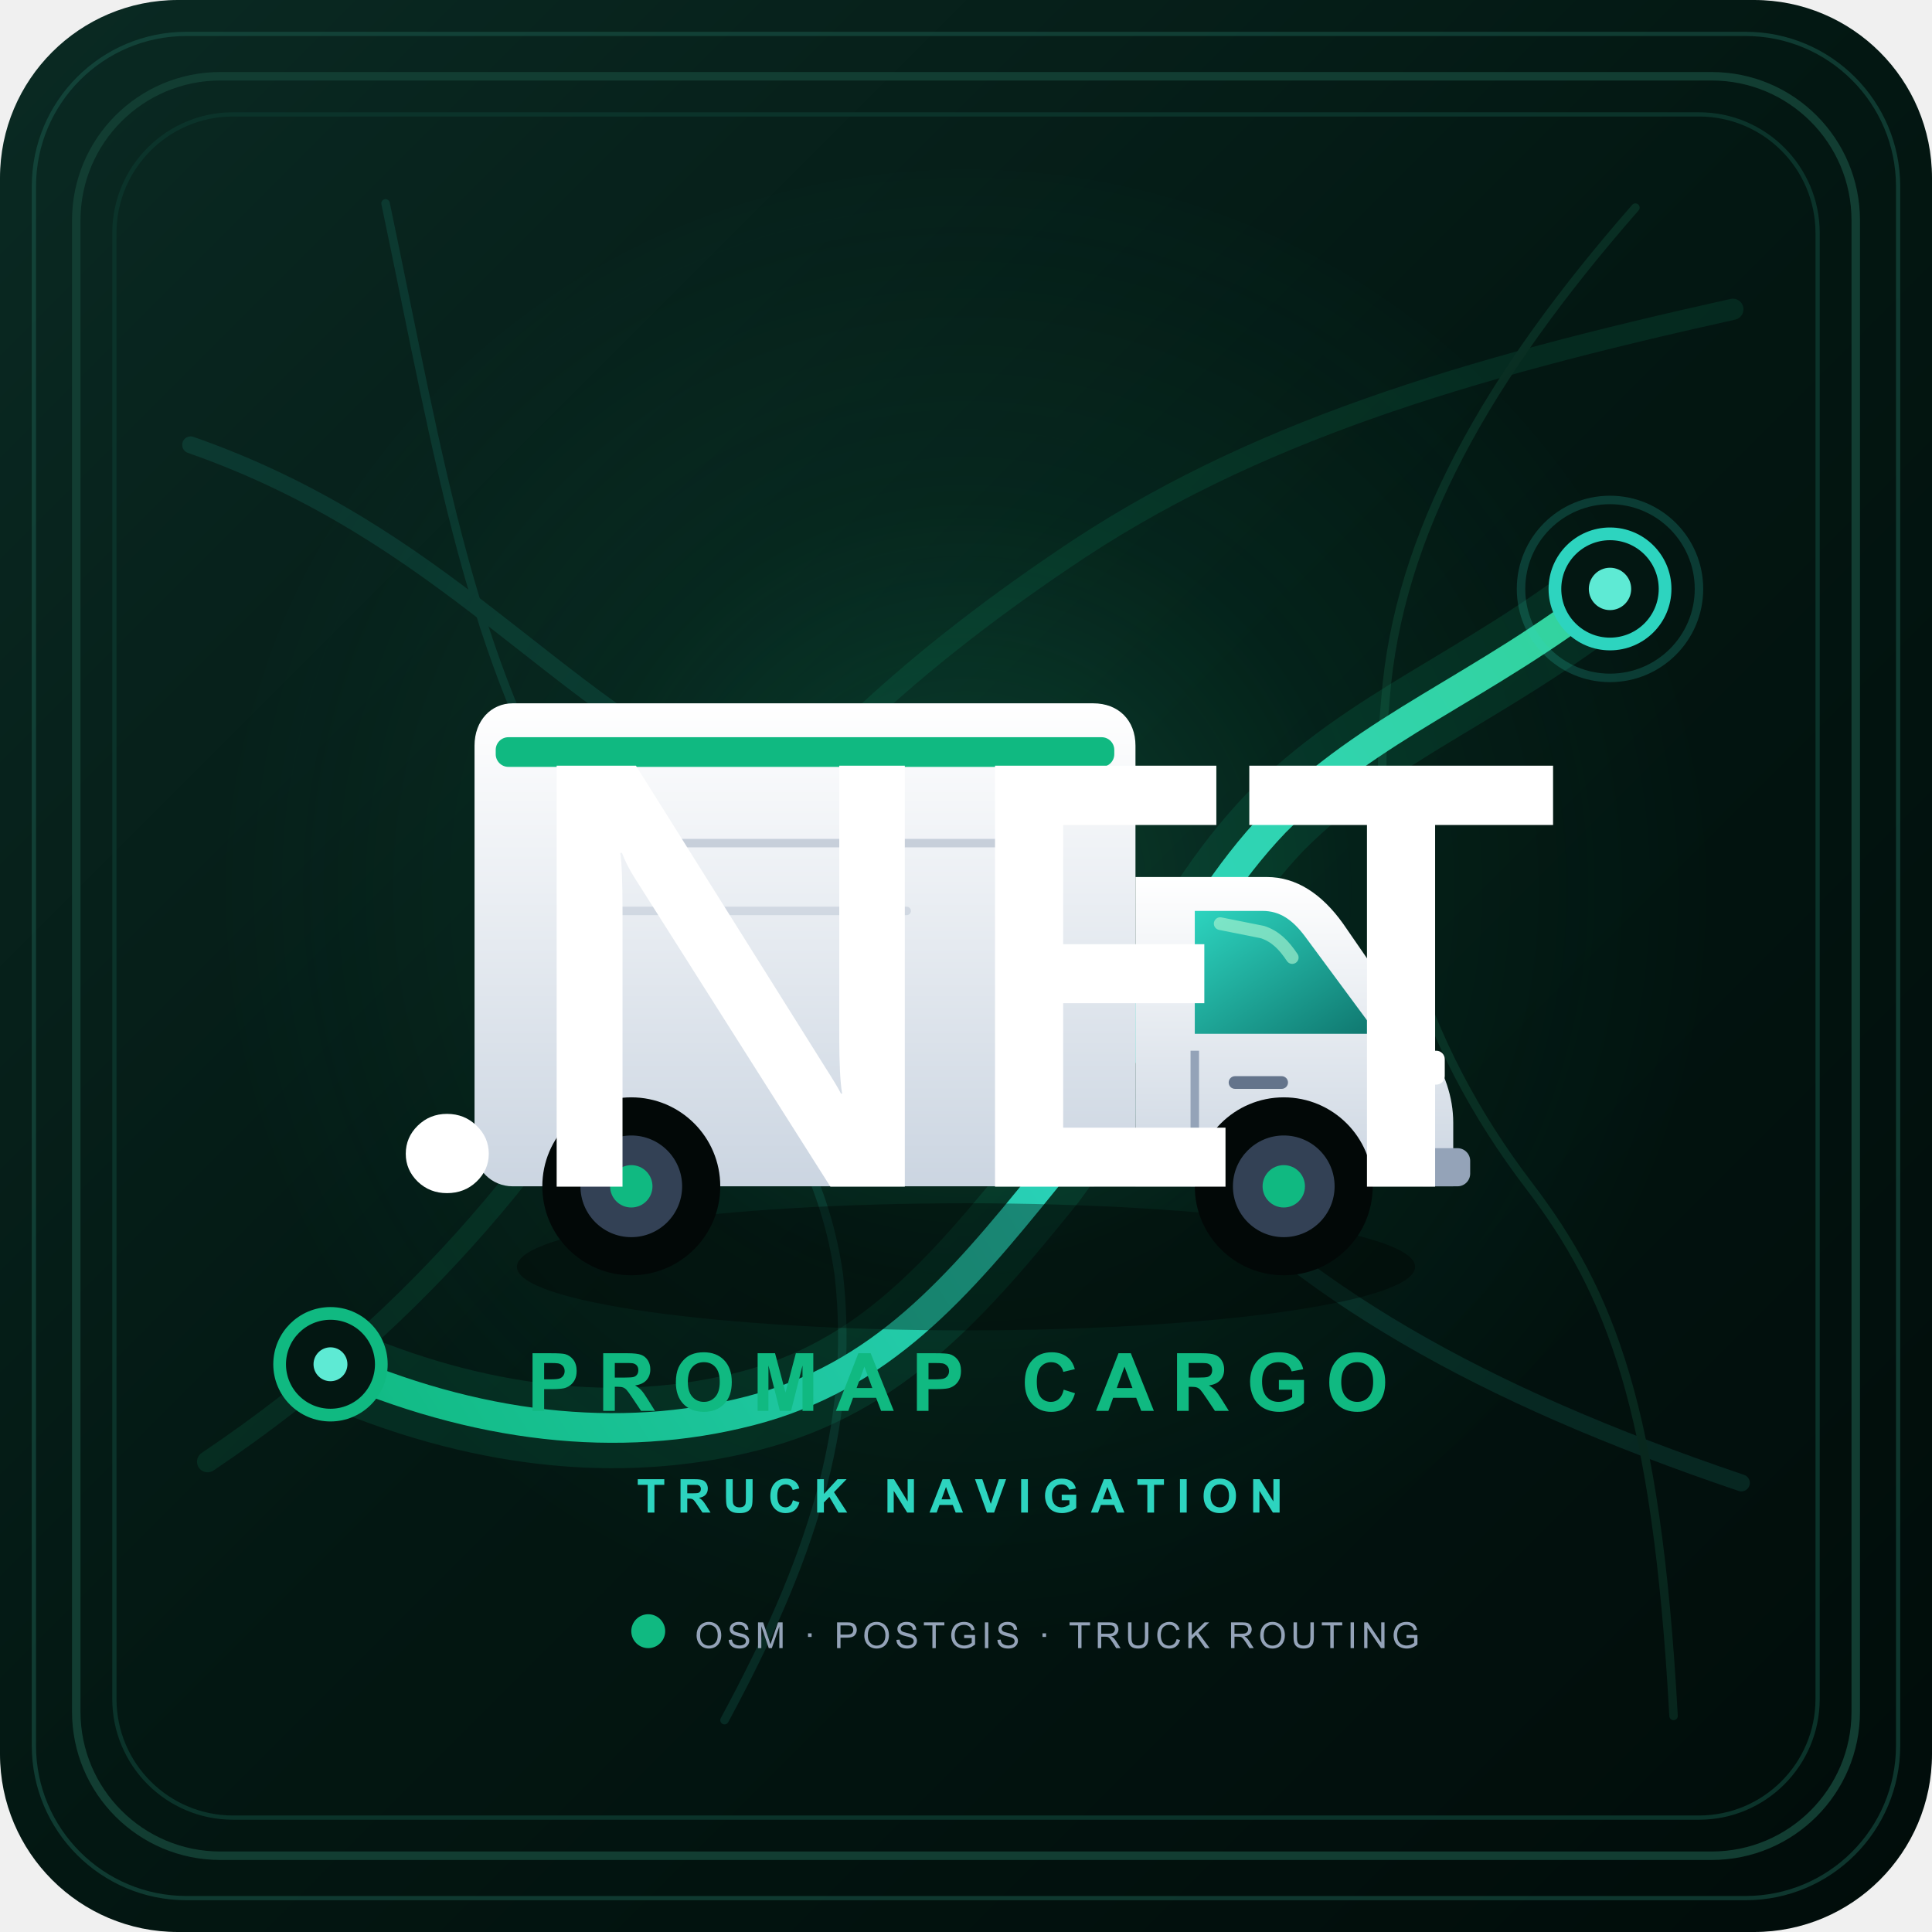
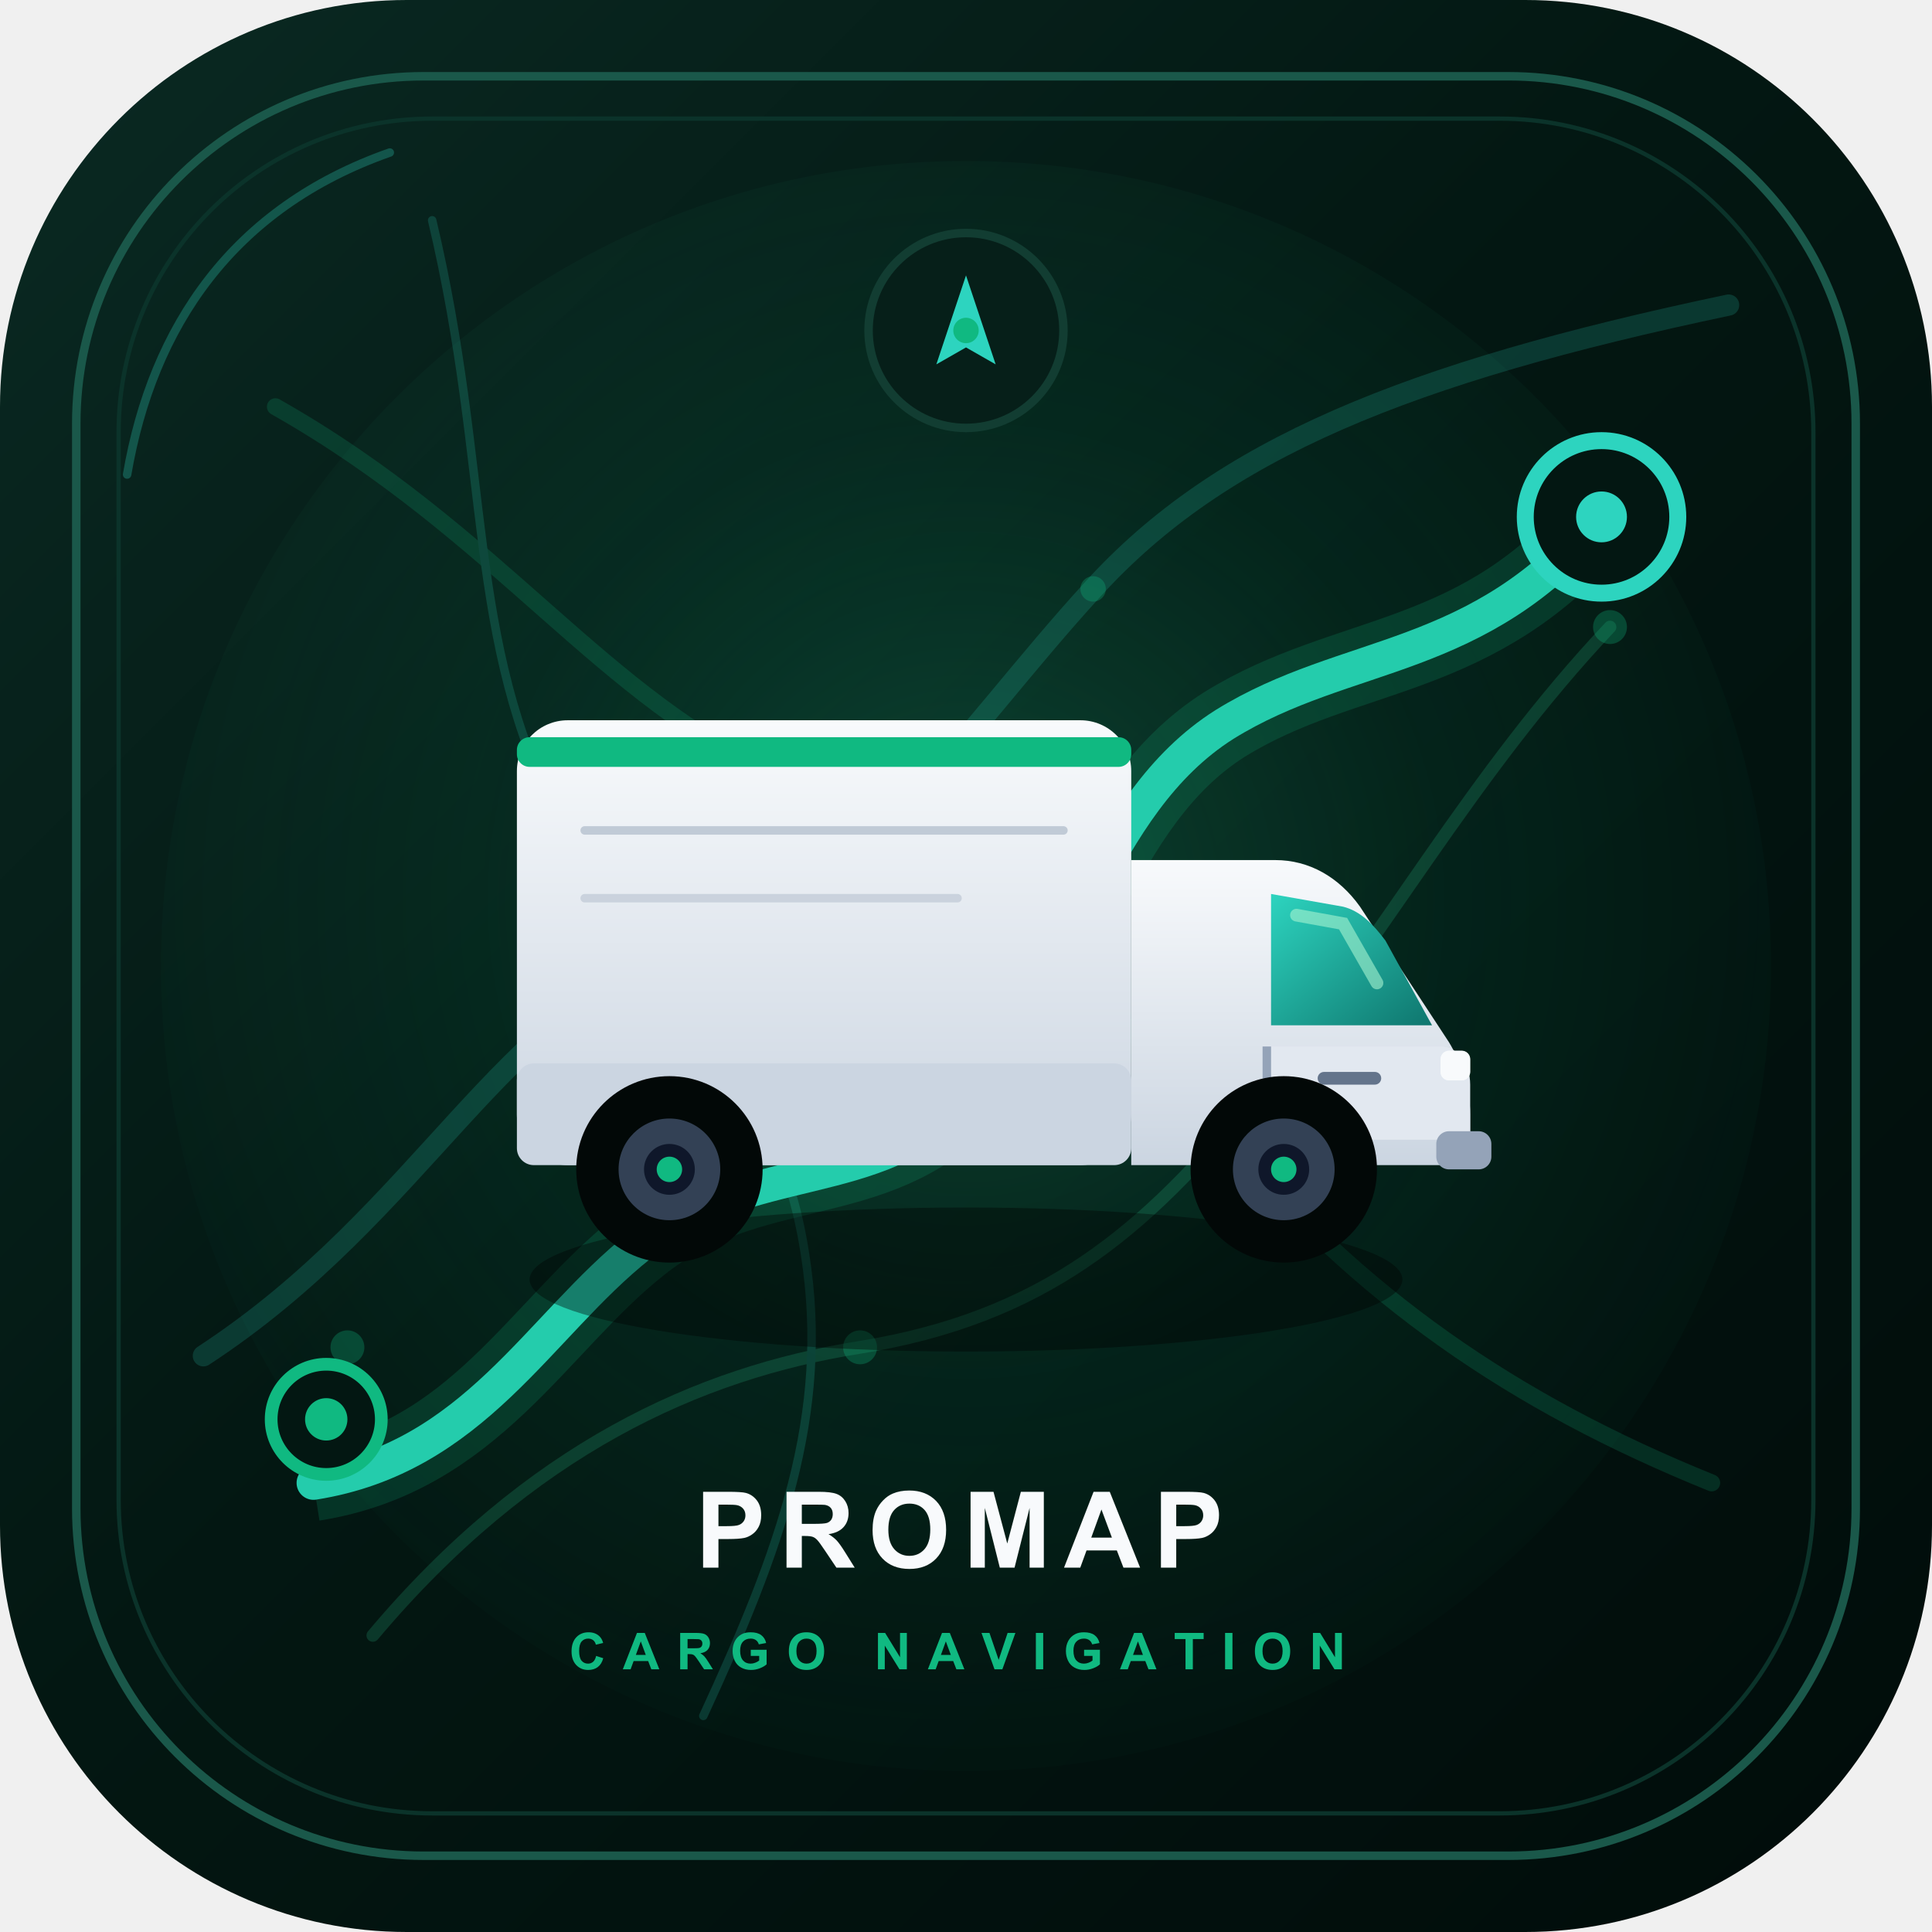
- <svg xmlns="http://www.w3.org/2000/svg" width="456" height="456" viewBox="0 0 456 456" version="1.1">
+ <svg xmlns="http://www.w3.org/2000/svg" width="456" height="456" viewBox="0 0 456 456">
  <defs>
-     <linearGradient id="bg" x1="0" y1="0" x2="456" y2="456" gradientUnits="userSpaceOnUse">
-       <stop offset="0" stop-color="#0A2A23" />
-       <stop offset="0.50" stop-color="#031712" />
-       <stop offset="1" stop-color="#010C0A" />
+     <linearGradient id="bg" x1="0" y1="0" x2="1" y2="1">
+       <stop offset="0%" stop-color="#0A2A23" />
+       <stop offset="46%" stop-color="#031712" />
+       <stop offset="100%" stop-color="#010C0A" />
    </linearGradient>
-     <radialGradient id="glow" cx="228" cy="210" r="178" gradientUnits="userSpaceOnUse">
-       <stop offset="0" stop-color="#34D399" stop-opacity="0.22" />
-       <stop offset="0.52" stop-color="#10B981" stop-opacity="0.07" />
-       <stop offset="1" stop-color="#10B981" stop-opacity="0" />
+     <radialGradient id="mapGlow" cx="50%" cy="46%" r="58%">
+       <stop offset="0%" stop-color="#34D399" stop-opacity="0.24" />
+       <stop offset="50%" stop-color="#10B981" stop-opacity="0.09" />
+       <stop offset="100%" stop-color="#10B981" stop-opacity="0" />
    </radialGradient>
-     <linearGradient id="route" x1="70" y1="330" x2="390" y2="130" gradientUnits="userSpaceOnUse">
-       <stop offset="0" stop-color="#10B981" />
-       <stop offset="0.55" stop-color="#2DD4BF" />
-       <stop offset="1" stop-color="#34D399" />
+     <linearGradient id="route" x1="70" y1="350" x2="390" y2="115">
+       <stop offset="0%" stop-color="#10B981" />
+       <stop offset="55%" stop-color="#2DD4BF" />
+       <stop offset="100%" stop-color="#34D399" />
    </linearGradient>
-     <linearGradient id="truck" x1="0" y1="0" x2="0" y2="1">
-       <stop offset="0" stop-color="#FFFFFF" />
-       <stop offset="1" stop-color="#CBD5E1" />
+     <linearGradient id="truckBody" x1="0" y1="0" x2="0" y2="1">
+       <stop offset="0%" stop-color="#F8FAFC" />
+       <stop offset="100%" stop-color="#CBD5E1" />
    </linearGradient>
    <linearGradient id="glass" x1="0" y1="0" x2="1" y2="1">
-       <stop offset="0" stop-color="#2DD4BF" />
-       <stop offset="1" stop-color="#0F766E" />
+       <stop offset="0%" stop-color="#2DD4BF" />
+       <stop offset="100%" stop-color="#0F766E" />
    </linearGradient>
+     <filter id="softGlow" x="-50%" y="-50%" width="200%" height="200%">
+       <feGaussianBlur stdDeviation="8" />
+     </filter>
+     <filter id="routeGlow" x="-50%" y="-50%" width="200%" height="200%">
+       <feGaussianBlur stdDeviation="4" />
+     </filter>
  </defs>
-   <rect width="456" height="456" rx="42" fill="url(#bg)" />
-   <rect x="8" y="8" width="440" height="440" rx="36" fill="none" stroke="#1A584A" stroke-width="1" opacity="0.55" />
-   <rect x="18" y="18" width="420" height="420" rx="34" fill="none" stroke="#123D32" stroke-width="2" />
-   <rect x="27" y="27" width="402" height="402" rx="28" fill="none" stroke="#0B332A" stroke-width="1" />
-   <circle cx="228" cy="215" r="175" fill="url(#glow)" />
-   <g fill="none" stroke-linecap="round" opacity="0.12">
-     <path d="M45 105                C105 126 131 166 174 185                C216 204 244 236 275 270                C307 305 349 329 411 350" stroke="#2DD4BF" stroke-width="4" />
-     <path d="M49 345                C101 310 132 269 155 229                C180 187 214 157 251 132                C295 102 346 87 409 73" stroke="#10B981" stroke-width="5" />
-     <path d="M91 48                C104 110 111 156 137 198                C160 235 192 258 198 301                C202 337 191 369 171 406" stroke="#2DD4BF" stroke-width="2" />
-     <path d="M386 49                C351 89 330 126 327 165                C323 207 335 246 361 280                C380 305 391 332 395 405" stroke="#34D399" stroke-width="2" />
+   <rect x="0" y="0" width="456" height="456" rx="96" fill="url(#bg)" />
+   <rect x="18" y="18" width="420" height="420" rx="82" fill="none" stroke="#1A584A" stroke-width="2" />
+   <rect x="28" y="28" width="400" height="400" rx="74" fill="none" stroke="#0B332A" stroke-width="1" />
+   <circle cx="228" cy="228" r="190" fill="url(#mapGlow)" />
+   <g fill="none" stroke-linecap="round" opacity="0.18">
+     <path d="M48 320                C100 286 118 238 164 222                C208 207 226 174 258 139                C288 106 332 88 408 72" stroke="#2DD4BF" stroke-width="5" />
+     <path d="M65 96                C118 126 142 165 185 184                C226 202 258 231 289 268                C321 306 357 331 404 350" stroke="#10B981" stroke-width="4" />
+     <path d="M88 386                C125 342 165 324 203 318                C246 311 270 291 296 259                C327 221 347 183 380 148" stroke="#34D399" stroke-width="3" />
+     <path d="M102 52                C116 111 110 152 132 193                C153 233 183 250 190 296                C196 334 184 366 166 405" stroke="#2DD4BF" stroke-width="2" />
  </g>
-   <path d="M78 322            C112 337 146 341 177 333            C208 325 226 304 247 278            C267 251 278 218 301 194            C324 171 349 163 380 139" fill="none" stroke="#10B981" stroke-width="19" opacity="0.13" />
-   <path d="M78 322            C112 337 146 341 177 333            C208 325 226 304 247 278            C267 251 278 218 301 194            C324 171 349 163 380 139" fill="none" stroke="url(#route)" stroke-width="7" stroke-linecap="round" />
-   <circle cx="78" cy="322" r="12" fill="#031712" stroke="#10B981" stroke-width="3" />
-   <circle cx="78" cy="322" r="4" fill="#5EEAD4" />
-   <circle cx="380" cy="139" r="21" fill="none" stroke="#2DD4BF" stroke-width="2" opacity="0.20" />
-   <circle cx="380" cy="139" r="13" fill="#031712" stroke="#2DD4BF" stroke-width="3" />
-   <circle cx="380" cy="139" r="5" fill="#5EEAD4" />
-   <ellipse cx="228" cy="299" rx="106" ry="15" fill="#000000" opacity="0.35" />
-   <path d="M121 166            H258            C264 166 268 170 268 176            V271            C268 276 264 280 258 280            H121            C116 280 112 276 112 271            V176            C112 170 116 166 121 166Z" fill="url(#truck)" />
-   <rect x="117" y="174" width="146" height="7" rx="3" fill="#10B981" />
-   <rect x="133" y="198" width="110" height="2" rx="1" fill="#94A3B8" opacity="0.45" />
-   <rect x="133" y="214" width="82" height="2" rx="1" fill="#94A3B8" opacity="0.28" />
-   <path d="M268 207            H299            C306 207 312 211 317 218            L337 247            C341 253 343 259 343 265            V280            H268Z" fill="url(#truck)" />
-   <path d="M282 215            H298            C302 215 305 217 308 221            L325 244            H282Z" fill="url(#glass)" />
-   <path d="M288 218            L298 220            C301 221 303 223 305 226" fill="none" stroke="#A7F3D0" stroke-width="3" stroke-linecap="round" opacity="0.65" />
-   <path d="M282 248 V280" fill="none" stroke="#94A3B8" stroke-width="2" />
-   <rect x="290" y="254" width="14" height="3" rx="1.5" fill="#64748B" />
-   <rect x="333" y="271" width="14" height="9" rx="3" fill="#94A3B8" />
-   <rect x="334" y="248" width="7" height="8" rx="2" fill="#FFFFFF" />
+   <g fill="#10B981" opacity="0.28">
+     <circle cx="82" cy="318" r="4" />
+     <circle cx="132" cy="193" r="3" />
+     <circle cx="203" cy="318" r="4" />
+     <circle cx="289" cy="268" r="3" />
+     <circle cx="380" cy="148" r="4" />
+     <circle cx="258" cy="139" r="3" />
+   </g>
+   <path d="M74 350            C112 344 127 313 151 294            C177 273 207 282 228 259            C253 231 259 190 289 171            C318 153 349 157 378 122" fill="none" stroke="#10B981" stroke-width="18" opacity="0.18" />
+   <path d="M74 350            C112 344 127 313 151 294            C177 273 207 282 228 259            C253 231 259 190 289 171            C318 153 349 157 378 122" fill="none" stroke="url(#route)" stroke-width="8" stroke-linecap="round" />
+   <circle cx="378" cy="122" r="18" fill="#031712" stroke="#2DD4BF" stroke-width="4" />
+   <circle cx="378" cy="122" r="6" fill="#2DD4BF" />
+   <ellipse cx="228" cy="302" rx="103" ry="17" fill="#000000" opacity="0.38" />
+   <rect x="122" y="170" width="145" height="105" rx="12" fill="url(#truckBody)" />
+   <rect x="122" y="251" width="145" height="24" rx="4" fill="#CBD5E1" />
+   <rect x="122" y="174" width="145" height="7" rx="3" fill="#10B981" />
+   <rect x="137" y="195" width="115" height="2" rx="1" fill="#94A3B8" opacity="0.5" />
+   <rect x="137" y="211" width="90" height="2" rx="1" fill="#94A3B8" opacity="0.35" />
+   <path d="M267 203            L301 203            C309 203 316 207 321 214            L342 246            C345 251 347 257 347 263            L347 275            L267 275            Z" fill="url(#truckBody)" />
+   <path d="M300 211            L317 214            C321 215 324 218 327 222            L338 242            L300 242            Z" fill="url(#glass)" />
+   <path d="M306 216 L317 218 L325 232" fill="none" stroke="#A7F3D0" stroke-width="3" stroke-linecap="round" opacity="0.6" />
+   <path d="M300 247            L340 247            C344 247 347 251 347 256            L347 269            L300 269            Z" fill="#E2E8F0" />
+   <path d="M299 247 L299 274" stroke="#94A3B8" stroke-width="2" />
+   <rect x="311" y="253" width="15" height="3" rx="1.5" fill="#64748B" />
+   <rect x="339" y="267" width="13" height="9" rx="3" fill="#94A3B8" />
+   <rect x="340" y="248" width="7" height="7" rx="2" fill="#F8FAFC" />
+   <rect x="340" y="248" width="7" height="7" rx="2" fill="#F8FAFC" opacity="0.65" />
  <g>
-     <circle cx="149" cy="280" r="21" fill="#020807" />
-     <circle cx="149" cy="280" r="12" fill="#334155" />
-     <circle cx="149" cy="280" r="5" fill="#10B981" />
-     <circle cx="303" cy="280" r="21" fill="#020807" />
-     <circle cx="303" cy="280" r="12" fill="#334155" />
-     <circle cx="303" cy="280" r="5" fill="#10B981" />
+     <circle cx="158" cy="276" r="22" fill="#020807" />
+     <circle cx="158" cy="276" r="12" fill="#334155" />
+     <circle cx="158" cy="276" r="6" fill="#0F172A" />
+     <circle cx="158" cy="276" r="3" fill="#10B981" />
+     <circle cx="303" cy="276" r="22" fill="#020807" />
+     <circle cx="303" cy="276" r="12" fill="#334155" />
+     <circle cx="303" cy="276" r="6" fill="#0F172A" />
+     <circle cx="303" cy="276" r="3" fill="#10B981" />
  </g>
-   <g fill="#FFFFFF">
-     <path d="m105.5,281.609                c-2.703,0-5.001-.9-6.893-2.702                c-1.892-1.848-2.838-4.042-2.838-6.582                c0-2.587.946-4.804 2.838-6.652                c1.892-1.848 4.19-2.772 6.893-2.772                c2.748,0 5.068.924 6.96,2.772                c1.937,1.848 2.906,4.064 2.906,6.652                c0,2.54-.968,4.734-2.906,6.582                c-1.892,1.802-4.212,2.702-6.96,2.702z" />
-     <path d="M213.561,280.084                H195.99                L149.7,207.054                c-1.171-1.848-2.14-3.765-2.906-5.751                h-.406                c.361,2.125.541,6.675.541,13.65                v65.132                h-15.543                v-99.36                h18.719                l44.737,71.298                c1.892,2.957 3.109,4.989 3.649,6.098                h.27                c-.45-2.632-.676-7.09-.676-13.373                v-64.023                h15.476z" />
-     <path d="m289.251,280.084                h-54.401                v-99.36                h52.238                v13.997                h-36.154                v28.131                h33.316                v13.927                h-33.316                v29.378                h38.316z" />
-     <path d="M366.565,194.721                H338.722                v85.363                h-16.084                v-85.363                h-27.775                v-13.997                h71.701z" />
+   <g transform="translate(77 335)">
+     <circle cx="0" cy="0" r="13" fill="#031712" stroke="#10B981" stroke-width="3" />
+     <circle cx="0" cy="0" r="5" fill="#10B981" />
  </g>
-   <path d="M125.69 333V319.4H130.09Q132.6 319.4 133.36 319.6Q134.53 319.91 135.32 320.93Q136.1 321.96 136.1 323.58Q136.1 324.84 135.65 325.69Q135.19 326.54 134.49 327.03Q133.79 327.52 133.07 327.67Q132.09 327.87 130.22 327.87H128.43V333ZM128.43 321.7V325.56H129.93Q131.56 325.56 132.11 325.35Q132.65 325.13 132.96 324.68Q133.27 324.22 133.27 323.62Q133.27 322.88 132.84 322.4Q132.4 321.91 131.73 321.79Q131.24 321.7 129.76 321.7ZM142.37 333V319.4H148.15Q150.33 319.4 151.32 319.77Q152.3 320.13 152.9 321.07Q153.49 322.01 153.49 323.21Q153.49 324.74 152.59 325.74Q151.69 326.74 149.9 327Q150.79 327.52 151.37 328.14Q151.95 328.76 152.93 330.35L154.59 333H151.31L149.33 330.04Q148.27 328.45 147.88 328.04Q147.49 327.63 147.05 327.48Q146.62 327.32 145.67 327.32H145.11V333ZM145.11 325.15H147.15Q149.12 325.15 149.61 324.98Q150.1 324.82 150.38 324.41Q150.66 324 150.66 323.39Q150.66 322.7 150.29 322.28Q149.93 321.86 149.26 321.75Q148.93 321.7 147.26 321.7H145.11ZM159.52 326.28Q159.52 324.21 160.14 322.79Q160.61 321.76 161.41 320.93Q162.21 320.1 163.17 319.71Q164.44 319.17 166.1 319.17Q169.11 319.17 170.91 321.03Q172.72 322.9 172.72 326.22Q172.72 329.51 170.92 331.37Q169.13 333.23 166.14 333.23Q163.1 333.23 161.31 331.38Q159.52 329.53 159.52 326.28ZM162.35 326.19Q162.35 328.5 163.42 329.69Q164.49 330.88 166.13 330.88Q167.77 330.88 168.82 329.7Q169.88 328.52 169.88 326.15Q169.88 323.82 168.85 322.67Q167.83 321.51 166.13 321.51Q164.43 321.51 163.39 322.68Q162.35 323.84 162.35 326.19ZM178.82 333V319.4H182.93L185.4 328.68L187.84 319.4H191.96V333H189.41V322.29L186.71 333H184.06L181.37 322.29V333ZM210.95 333H207.96L206.78 329.91H201.34L200.22 333H197.3L202.6 319.4H205.5ZM205.89 327.62 204.02 322.57 202.18 327.62ZM216.41 333V319.4H220.81Q223.32 319.4 224.08 319.6Q225.25 319.91 226.04 320.93Q226.82 321.96 226.82 323.58Q226.82 324.84 226.37 325.69Q225.92 326.54 225.22 327.03Q224.51 327.52 223.79 327.67Q222.81 327.87 220.94 327.87H219.15V333ZM219.15 321.7V325.56H220.66Q222.28 325.56 222.83 325.35Q223.37 325.13 223.68 324.68Q224 324.22 224 323.62Q224 322.88 223.56 322.4Q223.12 321.91 222.46 321.79Q221.96 321.7 220.48 321.7ZM251.06 328 253.72 328.84Q253.11 331.07 251.69 332.15Q250.26 333.23 248.07 333.23Q245.36 333.23 243.62 331.38Q241.88 329.53 241.88 326.32Q241.88 322.92 243.63 321.05Q245.38 319.17 248.24 319.17Q250.74 319.17 252.29 320.64Q253.22 321.51 253.69 323.15L250.97 323.8Q250.73 322.74 249.96 322.13Q249.2 321.51 248.1 321.51Q246.59 321.51 245.65 322.6Q244.71 323.69 244.71 326.12Q244.71 328.7 245.63 329.79Q246.56 330.88 248.05 330.88Q249.14 330.88 249.93 330.19Q250.72 329.49 251.06 328ZM272.34 333H269.36L268.17 329.91H262.73L261.61 333H258.7L263.99 319.4H266.9ZM267.29 327.62 265.41 322.57 263.58 327.62ZM277.81 333V319.4H283.59Q285.77 319.4 286.76 319.77Q287.75 320.13 288.34 321.07Q288.93 322.01 288.93 323.21Q288.93 324.74 288.03 325.74Q287.13 326.74 285.34 327Q286.23 327.52 286.81 328.14Q287.39 328.76 288.38 330.35L290.04 333H286.75L284.77 330.04Q283.71 328.45 283.32 328.04Q282.93 327.63 282.49 327.48Q282.06 327.32 281.11 327.32H280.56V333ZM280.56 325.15H282.59Q284.56 325.15 285.06 324.98Q285.55 324.82 285.83 324.41Q286.1 324 286.1 323.39Q286.1 322.7 285.74 322.28Q285.37 321.86 284.7 321.75Q284.37 321.7 282.7 321.7H280.56ZM301.85 328V325.71H307.77V331.13Q306.91 331.96 305.27 332.6Q303.63 333.23 301.95 333.23Q299.82 333.23 298.23 332.34Q296.64 331.44 295.85 329.78Q295.05 328.11 295.05 326.15Q295.05 324.03 295.94 322.38Q296.83 320.73 298.55 319.84Q299.85 319.17 301.8 319.17Q304.34 319.17 305.76 320.23Q307.18 321.29 307.59 323.17L304.86 323.68Q304.58 322.67 303.78 322.09Q302.99 321.51 301.8 321.51Q300 321.51 298.94 322.66Q297.88 323.8 297.88 326.04Q297.88 328.46 298.95 329.67Q300.03 330.88 301.77 330.88Q302.64 330.88 303.5 330.55Q304.37 330.21 304.99 329.73V328ZM313.74 326.28Q313.74 324.21 314.37 322.79Q314.83 321.76 315.63 320.93Q316.43 320.1 317.39 319.71Q318.66 319.17 320.32 319.17Q323.33 319.17 325.13 321.03Q326.94 322.9 326.94 326.22Q326.94 329.51 325.15 331.37Q323.36 333.23 320.36 333.23Q317.32 333.23 315.53 331.38Q313.74 329.53 313.74 326.28ZM316.57 326.19Q316.57 328.5 317.64 329.69Q318.71 330.88 320.35 330.88Q321.99 330.88 323.04 329.7Q324.1 328.52 324.1 326.15Q324.1 323.82 323.07 322.67Q322.05 321.51 320.35 321.51Q318.65 321.51 317.61 322.68Q316.57 323.84 316.57 326.19Z" fill="#10B981" />
-   <path d="M152.87 357V350.46H150.53V349.13H156.79V350.46H154.46V357ZM160.62 357V349.13H163.97Q165.23 349.13 165.8 349.34Q166.37 349.55 166.72 350.09Q167.06 350.64 167.06 351.33Q167.06 352.22 166.54 352.8Q166.02 353.37 164.98 353.52Q165.5 353.83 165.83 354.19Q166.17 354.55 166.74 355.46L167.7 357H165.8L164.65 355.29Q164.04 354.37 163.81 354.13Q163.59 353.89 163.33 353.8Q163.08 353.71 162.53 353.71H162.21V357ZM162.21 352.46H163.39Q164.53 352.46 164.82 352.36Q165.1 352.26 165.26 352.03Q165.42 351.79 165.42 351.44Q165.42 351.04 165.21 350.79Q165 350.55 164.61 350.48Q164.42 350.46 163.45 350.46H162.21ZM171.35 349.13H172.94V353.39Q172.94 354.41 173 354.71Q173.1 355.19 173.48 355.48Q173.87 355.78 174.53 355.78Q175.21 355.78 175.55 355.5Q175.9 355.22 175.97 354.82Q176.04 354.42 176.04 353.48V349.13H177.63V353.26Q177.63 354.68 177.5 355.27Q177.37 355.85 177.02 356.25Q176.68 356.66 176.1 356.9Q175.52 357.13 174.58 357.13Q173.45 357.13 172.87 356.87Q172.29 356.61 171.95 356.2Q171.61 355.78 171.5 355.32Q171.35 354.65 171.35 353.33ZM187.14 354.1 188.68 354.59Q188.33 355.88 187.5 356.51Q186.68 357.13 185.41 357.13Q183.84 357.13 182.83 356.06Q181.82 354.99 181.82 353.13Q181.82 351.17 182.84 350.08Q183.85 348.99 185.51 348.99Q186.95 348.99 187.86 349.85Q188.39 350.35 188.66 351.3L187.09 351.67Q186.95 351.06 186.51 350.71Q186.06 350.35 185.43 350.35Q184.55 350.35 184.01 350.98Q183.46 351.61 183.46 353.01Q183.46 354.51 184 355.14Q184.54 355.78 185.4 355.78Q186.03 355.78 186.49 355.37Q186.94 354.97 187.14 354.1ZM192.87 357V349.13H194.46V352.62L197.67 349.13H199.81L196.84 352.19L199.97 357H197.91L195.75 353.3L194.46 354.62V357ZM209.46 357V349.13H211.01L214.23 354.38V349.13H215.71V357H214.12L210.94 351.87V357ZM227.29 357H225.56L224.88 355.21H221.73L221.08 357H219.39L222.46 349.13H224.14ZM224.36 353.88 223.28 350.96 222.22 353.88ZM232.94 357 230.13 349.13H231.85L233.85 354.95L235.77 349.13H237.46L234.64 357ZM241.02 357V349.13H242.61V357ZM250.59 354.1V352.78H254.02V355.92Q253.52 356.4 252.57 356.77Q251.62 357.13 250.65 357.13Q249.42 357.13 248.5 356.62Q247.58 356.1 247.12 355.13Q246.65 354.17 246.65 353.04Q246.65 351.81 247.17 350.85Q247.69 349.89 248.68 349.38Q249.44 348.99 250.56 348.99Q252.03 348.99 252.86 349.61Q253.68 350.22 253.92 351.31L252.34 351.6Q252.17 351.02 251.71 350.69Q251.25 350.35 250.56 350.35Q249.52 350.35 248.91 351.01Q248.29 351.67 248.29 352.97Q248.29 354.37 248.92 355.07Q249.54 355.78 250.55 355.78Q251.05 355.78 251.55 355.58Q252.05 355.38 252.41 355.1V354.1ZM265.39 357H263.66L262.97 355.21H259.82L259.17 357H257.48L260.55 349.13H262.23ZM262.46 353.88 261.37 350.96 260.31 353.88ZM270.8 357V350.46H268.46V349.13H274.72V350.46H272.39V357ZM278.5 357V349.13H280.09V357ZM284.08 353.11Q284.08 351.91 284.44 351.09Q284.71 350.49 285.17 350.01Q285.64 349.53 286.19 349.3Q286.93 348.99 287.89 348.99Q289.63 348.99 290.67 350.07Q291.72 351.15 291.72 353.07Q291.72 354.98 290.68 356.06Q289.65 357.13 287.91 357.13Q286.15 357.13 285.12 356.06Q284.08 354.99 284.08 353.11ZM285.72 353.06Q285.72 354.4 286.34 355.09Q286.96 355.78 287.91 355.78Q288.86 355.78 289.47 355.09Q290.08 354.41 290.08 353.04Q290.08 351.68 289.48 351.02Q288.89 350.35 287.91 350.35Q286.92 350.35 286.32 351.02Q285.72 351.7 285.72 353.06ZM295.78 357V349.13H297.32L300.55 354.38V349.13H302.02V357H300.43L297.25 351.87V357Z" fill="#2DD4BF" />
-   <circle cx="153" cy="385" r="4" fill="#10B981" />
-   <path d="M164.41 386.04Q164.41 384.52 165.22 383.66Q166.04 382.81 167.32 382.81Q168.17 382.81 168.84 383.21Q169.52 383.61 169.87 384.33Q170.23 385.05 170.23 385.97Q170.23 386.89 169.86 387.62Q169.48 388.35 168.8 388.73Q168.11 389.1 167.32 389.1Q166.46 389.1 165.78 388.69Q165.11 388.27 164.76 387.56Q164.41 386.84 164.41 386.04ZM165.24 386.05Q165.24 387.15 165.83 387.78Q166.42 388.41 167.32 388.41Q168.23 388.41 168.81 387.78Q169.4 387.14 169.4 385.96Q169.4 385.22 169.15 384.66Q168.9 384.11 168.41 383.81Q167.93 383.5 167.33 383.5Q166.47 383.5 165.86 384.09Q165.24 384.68 165.24 386.05ZM171.99 387.05 172.75 386.98Q172.81 387.44 173 387.73Q173.2 388.02 173.62 388.2Q174.03 388.38 174.55 388.38Q175.01 388.38 175.36 388.24Q175.72 388.11 175.89 387.87Q176.06 387.63 176.06 387.35Q176.06 387.06 175.89 386.85Q175.73 386.63 175.35 386.49Q175.1 386.39 174.26 386.19Q173.43 385.99 173.09 385.81Q172.65 385.58 172.44 385.25Q172.23 384.91 172.23 384.49Q172.23 384.03 172.49 383.63Q172.75 383.23 173.25 383.02Q173.75 382.81 174.37 382.81Q175.04 382.81 175.56 383.03Q176.08 383.25 176.36 383.67Q176.63 384.09 176.65 384.63L175.88 384.69Q175.82 384.11 175.46 383.82Q175.1 383.52 174.4 383.52Q173.67 383.52 173.34 383.79Q173 384.06 173 384.43Q173 384.76 173.24 384.97Q173.47 385.19 174.45 385.41Q175.43 385.63 175.8 385.8Q176.33 386.04 176.58 386.42Q176.84 386.79 176.84 387.28Q176.84 387.77 176.56 388.2Q176.28 388.63 175.76 388.87Q175.24 389.1 174.59 389.1Q173.76 389.1 173.2 388.86Q172.65 388.62 172.33 388.14Q172.01 387.66 171.99 387.05ZM178.91 389V382.92H180.12L181.56 387.22Q181.76 387.83 181.85 388.12Q181.96 387.79 182.18 387.15L183.64 382.92H184.72V389H183.94V383.91L182.17 389H181.45L179.69 383.82V389ZM190.71 386.36V385.51H191.56V386.36ZM197.57 389V382.92H199.87Q200.47 382.92 200.79 382.97Q201.24 383.05 201.54 383.26Q201.85 383.47 202.03 383.85Q202.22 384.22 202.22 384.68Q202.22 385.45 201.72 385.99Q201.23 386.53 199.94 386.53H198.38V389ZM198.38 385.81H199.95Q200.73 385.81 201.06 385.52Q201.39 385.23 201.39 384.7Q201.39 384.32 201.19 384.05Q201 383.77 200.68 383.69Q200.48 383.63 199.93 383.63H198.38ZM204 386.04Q204 384.52 204.81 383.66Q205.62 382.81 206.91 382.81Q207.75 382.81 208.43 383.21Q209.1 383.61 209.46 384.33Q209.81 385.05 209.81 385.97Q209.81 386.89 209.44 387.62Q209.07 388.35 208.38 388.73Q207.7 389.1 206.91 389.1Q206.05 389.1 205.37 388.69Q204.69 388.27 204.34 387.56Q204 386.84 204 386.04ZM204.83 386.05Q204.83 387.15 205.42 387.78Q206.01 388.41 206.9 388.41Q207.81 388.41 208.4 387.78Q208.98 387.14 208.98 385.96Q208.98 385.22 208.73 384.66Q208.48 384.11 208 383.81Q207.52 383.5 206.91 383.5Q206.06 383.5 205.44 384.09Q204.83 384.68 204.83 386.05ZM211.58 387.05 212.34 386.98Q212.39 387.44 212.59 387.73Q212.79 388.02 213.2 388.2Q213.62 388.38 214.13 388.38Q214.6 388.38 214.95 388.24Q215.3 388.11 215.47 387.87Q215.65 387.63 215.65 387.35Q215.65 387.06 215.48 386.85Q215.31 386.63 214.93 386.49Q214.69 386.39 213.85 386.19Q213.01 385.99 212.67 385.81Q212.24 385.58 212.02 385.25Q211.81 384.91 211.81 384.49Q211.81 384.03 212.07 383.63Q212.33 383.23 212.84 383.02Q213.34 382.81 213.95 382.81Q214.63 382.81 215.15 383.03Q215.66 383.25 215.94 383.67Q216.22 384.09 216.24 384.63L215.47 384.69Q215.4 384.11 215.05 383.82Q214.69 383.52 213.99 383.52Q213.25 383.52 212.92 383.79Q212.59 384.06 212.59 384.43Q212.59 384.76 212.82 384.97Q213.06 385.19 214.04 385.41Q215.02 385.63 215.38 385.8Q215.92 386.04 216.17 386.42Q216.42 386.79 216.42 387.28Q216.42 387.77 216.14 388.2Q215.87 388.63 215.34 388.87Q214.82 389.1 214.17 389.1Q213.35 389.1 212.79 388.86Q212.23 388.62 211.91 388.14Q211.59 387.66 211.58 387.05ZM220.07 389V383.63H218.06V382.92H222.89V383.63H220.87V389ZM227.56 386.61V385.9L230.14 385.9V388.15Q229.54 388.63 228.91 388.87Q228.28 389.1 227.62 389.1Q226.72 389.1 225.99 388.72Q225.26 388.34 224.88 387.61Q224.51 386.88 224.51 385.99Q224.51 385.1 224.88 384.33Q225.25 383.56 225.95 383.19Q226.65 382.81 227.56 382.81Q228.22 382.81 228.75 383.03Q229.28 383.24 229.59 383.62Q229.89 384 230.05 384.62L229.32 384.82Q229.18 384.35 228.98 384.09Q228.78 383.82 228.4 383.66Q228.02 383.5 227.56 383.5Q227.01 383.5 226.61 383.67Q226.2 383.84 225.96 384.11Q225.71 384.38 225.57 384.71Q225.34 385.28 225.34 385.94Q225.34 386.75 225.62 387.3Q225.9 387.85 226.44 388.11Q226.97 388.38 227.57 388.38Q228.1 388.38 228.59 388.18Q229.09 387.97 229.35 387.75V386.61ZM232.46 389V382.92H233.27V389ZM235.41 387.05 236.17 386.98Q236.23 387.44 236.42 387.73Q236.62 388.02 237.04 388.2Q237.45 388.38 237.97 388.38Q238.43 388.38 238.78 388.24Q239.14 388.11 239.31 387.87Q239.48 387.63 239.48 387.35Q239.48 387.06 239.31 386.85Q239.15 386.63 238.77 386.49Q238.52 386.39 237.68 386.19Q236.84 385.99 236.51 385.81Q236.07 385.58 235.86 385.25Q235.65 384.91 235.65 384.49Q235.65 384.03 235.91 383.63Q236.17 383.23 236.67 383.02Q237.17 382.81 237.79 382.81Q238.46 382.81 238.98 383.03Q239.5 383.25 239.77 383.67Q240.05 384.09 240.07 384.63L239.3 384.69Q239.24 384.11 238.88 383.82Q238.52 383.52 237.82 383.52Q237.09 383.52 236.76 383.79Q236.42 384.06 236.42 384.43Q236.42 384.76 236.66 384.97Q236.89 385.19 237.87 385.41Q238.85 385.63 239.22 385.8Q239.75 386.04 240 386.42Q240.26 386.79 240.26 387.28Q240.26 387.77 239.98 388.2Q239.7 388.63 239.18 388.87Q238.66 389.1 238.01 389.1Q237.18 389.1 236.62 388.86Q236.06 388.62 235.75 388.14Q235.43 387.66 235.41 387.05ZM246.05 386.36V385.51H246.9V386.36ZM254.46 389V383.63H252.45V382.92H257.28V383.63H255.26V389ZM259.11 389V382.92H261.81Q262.63 382.92 263.05 383.08Q263.47 383.24 263.73 383.66Q263.98 384.07 263.98 384.58Q263.98 385.22 263.56 385.67Q263.14 386.11 262.26 386.23Q262.58 386.39 262.75 386.53Q263.1 386.86 263.42 387.34L264.48 389H263.46L262.66 387.73Q262.31 387.19 262.08 386.9Q261.85 386.61 261.67 386.49Q261.49 386.37 261.3 386.33Q261.16 386.3 260.85 386.3H259.92V389ZM259.92 385.6H261.65Q262.2 385.6 262.51 385.49Q262.82 385.37 262.99 385.12Q263.15 384.87 263.15 384.58Q263.15 384.14 262.84 383.87Q262.52 383.59 261.85 383.59H259.92ZM270.23 382.92H271.04V386.43Q271.04 387.35 270.83 387.89Q270.62 388.43 270.08 388.77Q269.54 389.1 268.66 389.1Q267.81 389.1 267.26 388.81Q266.72 388.51 266.49 387.96Q266.25 387.4 266.25 386.43V382.92H267.06V386.43Q267.06 387.22 267.21 387.6Q267.35 387.97 267.71 388.17Q268.07 388.38 268.59 388.38Q269.48 388.38 269.86 387.97Q270.23 387.57 270.23 386.43ZM277.72 386.87 278.53 387.07Q278.27 388.06 277.61 388.58Q276.96 389.1 276.01 389.1Q275.02 389.1 274.41 388.7Q273.79 388.3 273.47 387.54Q273.15 386.78 273.15 385.91Q273.15 384.96 273.51 384.25Q273.87 383.55 274.54 383.18Q275.21 382.81 276.02 382.81Q276.93 382.81 277.55 383.28Q278.18 383.74 278.42 384.58L277.63 384.77Q277.42 384.11 277.01 383.8Q276.61 383.5 276 383.5Q275.3 383.5 274.83 383.84Q274.36 384.17 274.17 384.74Q273.98 385.31 273.98 385.91Q273.98 386.68 274.2 387.26Q274.43 387.84 274.91 388.13Q275.38 388.41 275.94 388.41Q276.62 388.41 277.09 388.02Q277.55 387.63 277.72 386.87ZM280.48 389V382.92H281.29V385.93L284.31 382.92H285.4L282.85 385.38L285.51 389H284.45L282.29 385.92L281.29 386.89V389ZM290.56 389V382.92H293.26Q294.07 382.92 294.5 383.08Q294.92 383.24 295.17 383.66Q295.43 384.07 295.43 384.58Q295.43 385.22 295.01 385.67Q294.59 386.11 293.71 386.23Q294.03 386.39 294.2 386.53Q294.55 386.86 294.86 387.34L295.92 389H294.91L294.11 387.73Q293.75 387.19 293.52 386.9Q293.3 386.61 293.12 386.49Q292.93 386.37 292.75 386.33Q292.61 386.3 292.3 386.3H291.37V389ZM291.37 385.6H293.1Q293.65 385.6 293.96 385.49Q294.27 385.37 294.43 385.12Q294.59 384.87 294.59 384.58Q294.59 384.14 294.28 383.87Q293.97 383.59 293.29 383.59H291.37ZM297.44 386.04Q297.44 384.52 298.26 383.66Q299.07 382.81 300.36 382.81Q301.2 382.81 301.87 383.21Q302.55 383.61 302.91 384.33Q303.26 385.05 303.26 385.97Q303.26 386.89 302.89 387.62Q302.51 388.35 301.83 388.73Q301.14 389.1 300.35 389.1Q299.49 389.1 298.82 388.69Q298.14 388.27 297.79 387.56Q297.44 386.84 297.44 386.04ZM298.27 386.05Q298.27 387.15 298.86 387.78Q299.45 388.41 300.35 388.41Q301.26 388.41 301.84 387.78Q302.43 387.14 302.43 385.96Q302.43 385.22 302.18 384.66Q301.93 384.11 301.44 383.81Q300.96 383.5 300.36 383.5Q299.5 383.5 298.89 384.09Q298.27 384.68 298.27 386.05ZM309.29 382.92H310.1V386.43Q310.1 387.35 309.89 387.89Q309.68 388.43 309.14 388.77Q308.6 389.1 307.72 389.1Q306.86 389.1 306.32 388.81Q305.78 388.51 305.54 387.96Q305.31 387.4 305.31 386.43V382.92H306.12V386.43Q306.12 387.22 306.26 387.6Q306.41 387.97 306.77 388.17Q307.13 388.38 307.65 388.38Q308.54 388.38 308.91 387.97Q309.29 387.57 309.29 386.43ZM313.98 389V383.63H311.98V382.92H316.8V383.63H314.79V389ZM318.77 389V382.92H319.57V389ZM321.98 389V382.92H322.81L326 387.69V382.92H326.78V389H325.95L322.75 384.22V389ZM331.98 386.61V385.9L334.55 385.9V388.15Q333.96 388.63 333.33 388.87Q332.7 389.1 332.03 389.1Q331.14 389.1 330.41 388.72Q329.67 388.34 329.3 387.61Q328.93 386.88 328.93 385.99Q328.93 385.1 329.3 384.33Q329.67 383.56 330.37 383.19Q331.06 382.81 331.97 382.81Q332.63 382.81 333.17 383.03Q333.7 383.24 334 383.62Q334.3 384 334.46 384.62L333.74 384.82Q333.6 384.35 333.4 384.09Q333.19 383.82 332.81 383.66Q332.44 383.5 331.98 383.5Q331.42 383.5 331.02 383.67Q330.62 383.84 330.37 384.11Q330.12 384.38 329.99 384.71Q329.76 385.28 329.76 385.94Q329.76 386.75 330.04 387.3Q330.32 387.85 330.85 388.11Q331.39 388.38 331.99 388.38Q332.51 388.38 333.01 388.18Q333.51 387.97 333.76 387.75V386.61Z" fill="#94A3B8" />
+   <g transform="translate(228 78)">
+     <circle cx="0" cy="0" r="23" fill="#061F19" stroke="#123D32" stroke-width="2" />
+     <path d="M0 -13                L7 8                L0 4                L-7 8                Z" fill="#2DD4BF" />
+     <circle cx="0" cy="0" r="3" fill="#10B981" />
+   </g>
+   <g fill="#F8FAFC">
+     <path d="M165.95 370V352.1H171.75Q175.05 352.1 176.05 352.37Q177.59 352.78 178.63 354.12Q179.66 355.47 179.66 357.61Q179.66 359.26 179.06 360.38Q178.47 361.5 177.54 362.14Q176.62 362.79 175.67 362.99Q174.38 363.25 171.92 363.25H169.57V370ZM169.57 355.13V360.21H171.55Q173.68 360.21 174.4 359.93Q175.12 359.65 175.53 359.05Q175.94 358.45 175.94 357.66Q175.94 356.68 175.37 356.05Q174.79 355.41 173.91 355.25Q173.27 355.13 171.31 355.13ZM185.64 370V352.1H193.25Q196.11 352.1 197.42 352.59Q198.72 353.07 199.5 354.3Q200.28 355.53 200.28 357.12Q200.28 359.14 199.09 360.45Q197.91 361.76 195.55 362.1Q196.73 362.79 197.49 363.6Q198.25 364.42 199.55 366.51L201.73 370H197.41L194.8 366.11Q193.41 364.02 192.89 363.48Q192.38 362.93 191.81 362.73Q191.23 362.53 189.99 362.53H189.25V370ZM189.25 359.67H191.93Q194.53 359.67 195.18 359.45Q195.82 359.23 196.19 358.7Q196.55 358.16 196.55 357.35Q196.55 356.45 196.07 355.89Q195.59 355.34 194.71 355.19Q194.27 355.13 192.07 355.13H189.25ZM205.95 361.16Q205.95 358.43 206.77 356.57Q207.38 355.21 208.44 354.12Q209.49 353.03 210.75 352.51Q212.42 351.8 214.61 351.8Q218.56 351.8 220.94 354.25Q223.31 356.71 223.31 361.08Q223.31 365.41 220.95 367.86Q218.6 370.31 214.65 370.31Q210.66 370.31 208.31 367.87Q205.95 365.43 205.95 361.16ZM209.67 361.04Q209.67 364.08 211.08 365.65Q212.48 367.22 214.64 367.22Q216.8 367.22 218.19 365.66Q219.57 364.1 219.57 360.99Q219.57 357.92 218.23 356.4Q216.88 354.89 214.64 354.89Q212.41 354.89 211.04 356.42Q209.67 357.95 209.67 361.04ZM229.08 370V352.1H234.49L237.74 364.31L240.95 352.1H246.37V370H243.01V355.91L239.46 370H235.98L232.44 355.91V370ZM269.09 370H265.16L263.6 365.94H256.45L254.97 370H251.14L258.11 352.1H261.93ZM262.44 362.92 259.97 356.28 257.56 362.92ZM274.01 370V352.1H279.81Q283.1 352.1 284.1 352.37Q285.64 352.78 286.68 354.12Q287.72 355.47 287.72 357.61Q287.72 359.26 287.12 360.38Q286.52 361.5 285.6 362.14Q284.68 362.79 283.73 362.99Q282.43 363.25 279.98 363.25H277.62V370ZM277.62 355.13V360.21H279.6Q281.74 360.21 282.46 359.93Q283.18 359.65 283.58 359.05Q283.99 358.45 283.99 357.66Q283.99 356.68 283.42 356.05Q282.85 355.41 281.97 355.25Q281.32 355.13 279.37 355.13Z" fill="#F8FAFC" />
+     <path d="M140.7 390.84 142.38 391.38Q142 392.78 141.1 393.46Q140.2 394.15 138.82 394.15Q137.1 394.15 136 392.98Q134.9 391.81 134.9 389.78Q134.9 387.64 136.01 386.45Q137.12 385.26 138.92 385.26Q140.5 385.26 141.48 386.2Q142.07 386.75 142.36 387.78L140.64 388.19Q140.49 387.52 140.01 387.13Q139.52 386.75 138.83 386.75Q137.88 386.75 137.28 387.43Q136.69 388.12 136.69 389.65Q136.69 391.28 137.27 391.97Q137.86 392.66 138.8 392.66Q139.49 392.66 139.99 392.22Q140.49 391.79 140.7 390.84ZM155.62 394H153.73L152.98 392.05H149.55L148.84 394H147L150.34 385.41H152.18ZM152.42 390.6 151.24 387.41 150.08 390.6ZM160.54 394V385.41H164.19Q165.57 385.41 166.2 385.64Q166.82 385.87 167.19 386.46Q167.57 387.06 167.57 387.82Q167.57 388.79 167 389.42Q166.43 390.04 165.3 390.21Q165.86 390.54 166.23 390.93Q166.6 391.32 167.22 392.32L168.27 394H166.19L164.94 392.13Q164.27 391.13 164.02 390.87Q163.78 390.61 163.5 390.51Q163.23 390.41 162.63 390.41H162.28V394ZM162.28 389.04H163.56Q164.81 389.04 165.12 388.94Q165.43 388.83 165.61 388.57Q165.78 388.32 165.78 387.93Q165.78 387.5 165.55 387.23Q165.32 386.96 164.9 386.89Q164.69 386.86 163.63 386.86H162.28ZM177.2 390.84V389.39H180.94V392.82Q180.39 393.34 179.36 393.75Q178.33 394.15 177.26 394.15Q175.92 394.15 174.92 393.58Q173.91 393.02 173.41 391.96Q172.91 390.91 172.91 389.68Q172.91 388.33 173.47 387.29Q174.03 386.25 175.11 385.69Q175.94 385.26 177.17 385.26Q178.77 385.26 179.67 385.93Q180.57 386.61 180.83 387.79L179.1 388.11Q178.92 387.48 178.42 387.11Q177.92 386.75 177.17 386.75Q176.03 386.75 175.36 387.47Q174.69 388.19 174.69 389.61Q174.69 391.13 175.37 391.9Q176.05 392.66 177.15 392.66Q177.7 392.66 178.25 392.45Q178.79 392.24 179.19 391.93V390.84ZM186.19 389.76Q186.19 388.45 186.58 387.55Q186.87 386.9 187.38 386.38Q187.89 385.86 188.49 385.6Q189.29 385.26 190.34 385.26Q192.24 385.26 193.38 386.44Q194.52 387.62 194.52 389.72Q194.52 391.8 193.39 392.97Q192.26 394.15 190.36 394.15Q188.45 394.15 187.32 392.98Q186.19 391.81 186.19 389.76ZM187.97 389.7Q187.97 391.16 188.65 391.91Q189.32 392.66 190.36 392.66Q191.4 392.66 192.06 391.92Q192.73 391.17 192.73 389.68Q192.73 388.2 192.08 387.47Q191.43 386.75 190.36 386.75Q189.29 386.75 188.63 387.48Q187.97 388.22 187.97 389.7ZM207.22 394V385.41H208.91L212.43 391.15V385.41H214.04V394H212.3L208.83 388.4V394ZM227.62 394H225.73L224.98 392.05H221.55L220.84 394H219L222.34 385.41H224.18ZM224.42 390.6 223.24 387.41 222.08 390.6ZM234.73 394 231.66 385.41H233.54L235.71 391.77L237.82 385.41H239.66L236.58 394ZM244.49 394V385.41H246.22V394ZM255.87 390.84V389.39H259.61V392.82Q259.07 393.34 258.03 393.75Q257 394.15 255.94 394.15Q254.59 394.15 253.59 393.58Q252.58 393.02 252.08 391.96Q251.58 390.91 251.58 389.68Q251.58 388.33 252.14 387.29Q252.7 386.25 253.79 385.69Q254.61 385.26 255.84 385.26Q257.44 385.26 258.34 385.93Q259.24 386.61 259.5 387.79L257.78 388.11Q257.59 387.48 257.09 387.11Q256.59 386.75 255.84 386.75Q254.71 386.75 254.04 387.47Q253.36 388.19 253.36 389.61Q253.36 391.13 254.04 391.9Q254.72 392.66 255.83 392.66Q256.37 392.66 256.92 392.45Q257.47 392.24 257.86 391.93V390.84ZM272.96 394H271.07L270.32 392.05H266.89L266.18 394H264.34L267.68 385.41H269.52ZM269.76 390.6 268.58 387.41 267.42 390.6ZM279.81 394V386.86H277.26V385.41H284.09V386.86H281.54V394ZM289.15 394V385.41H290.89V394ZM296.19 389.76Q296.19 388.45 296.58 387.55Q296.87 386.9 297.38 386.38Q297.89 385.86 298.49 385.6Q299.29 385.26 300.34 385.26Q302.24 385.26 303.38 386.44Q304.52 387.62 304.52 389.72Q304.52 391.8 303.39 392.97Q302.26 394.15 300.37 394.15Q298.45 394.15 297.32 392.98Q296.19 391.81 296.19 389.76ZM297.98 389.7Q297.98 391.16 298.65 391.91Q299.32 392.66 300.36 392.66Q301.4 392.66 302.06 391.92Q302.73 391.17 302.73 389.68Q302.73 388.2 302.08 387.47Q301.43 386.75 300.36 386.75Q299.29 386.75 298.63 387.48Q297.98 388.22 297.98 389.7ZM309.89 394V385.41H311.58L315.09 391.15V385.41H316.71V394H314.97L311.5 388.4V394Z" fill="#10B981" />
+   </g>
+   <path d="M92 36            C55 49 36 77 30 112" fill="none" stroke="#2DD4BF" stroke-width="2" stroke-linecap="round" opacity="0.28" />
</svg>
